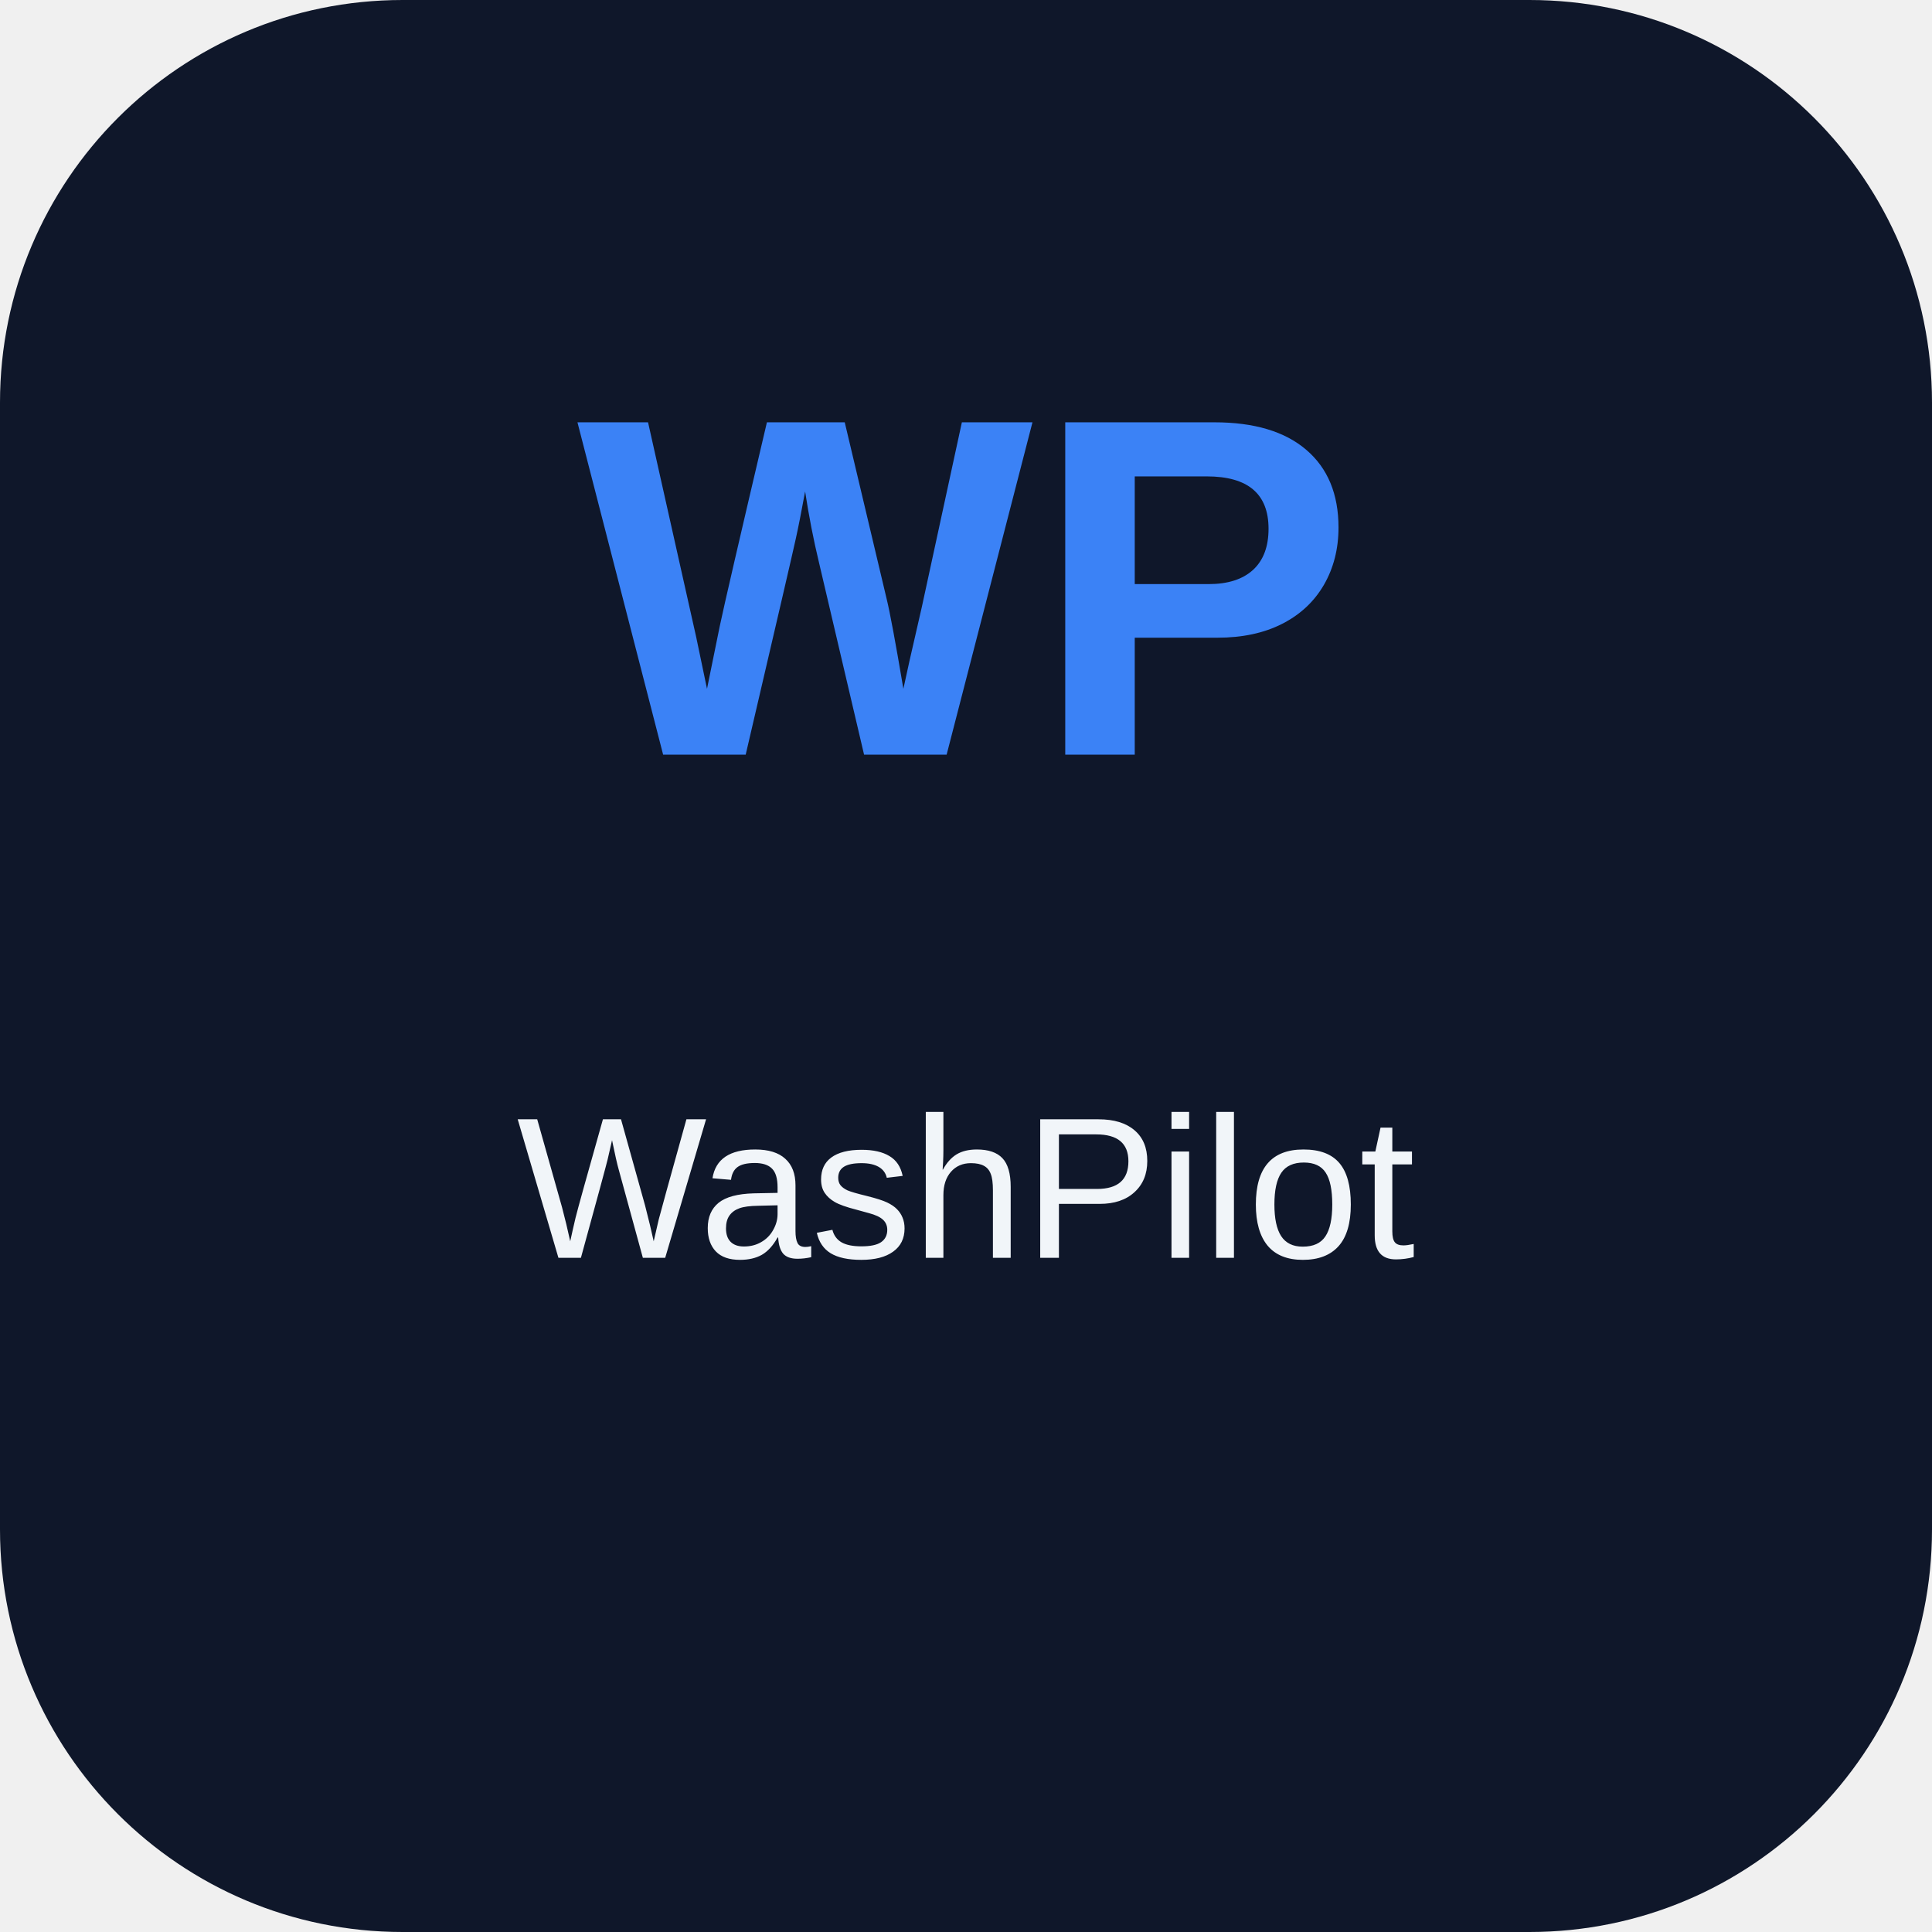
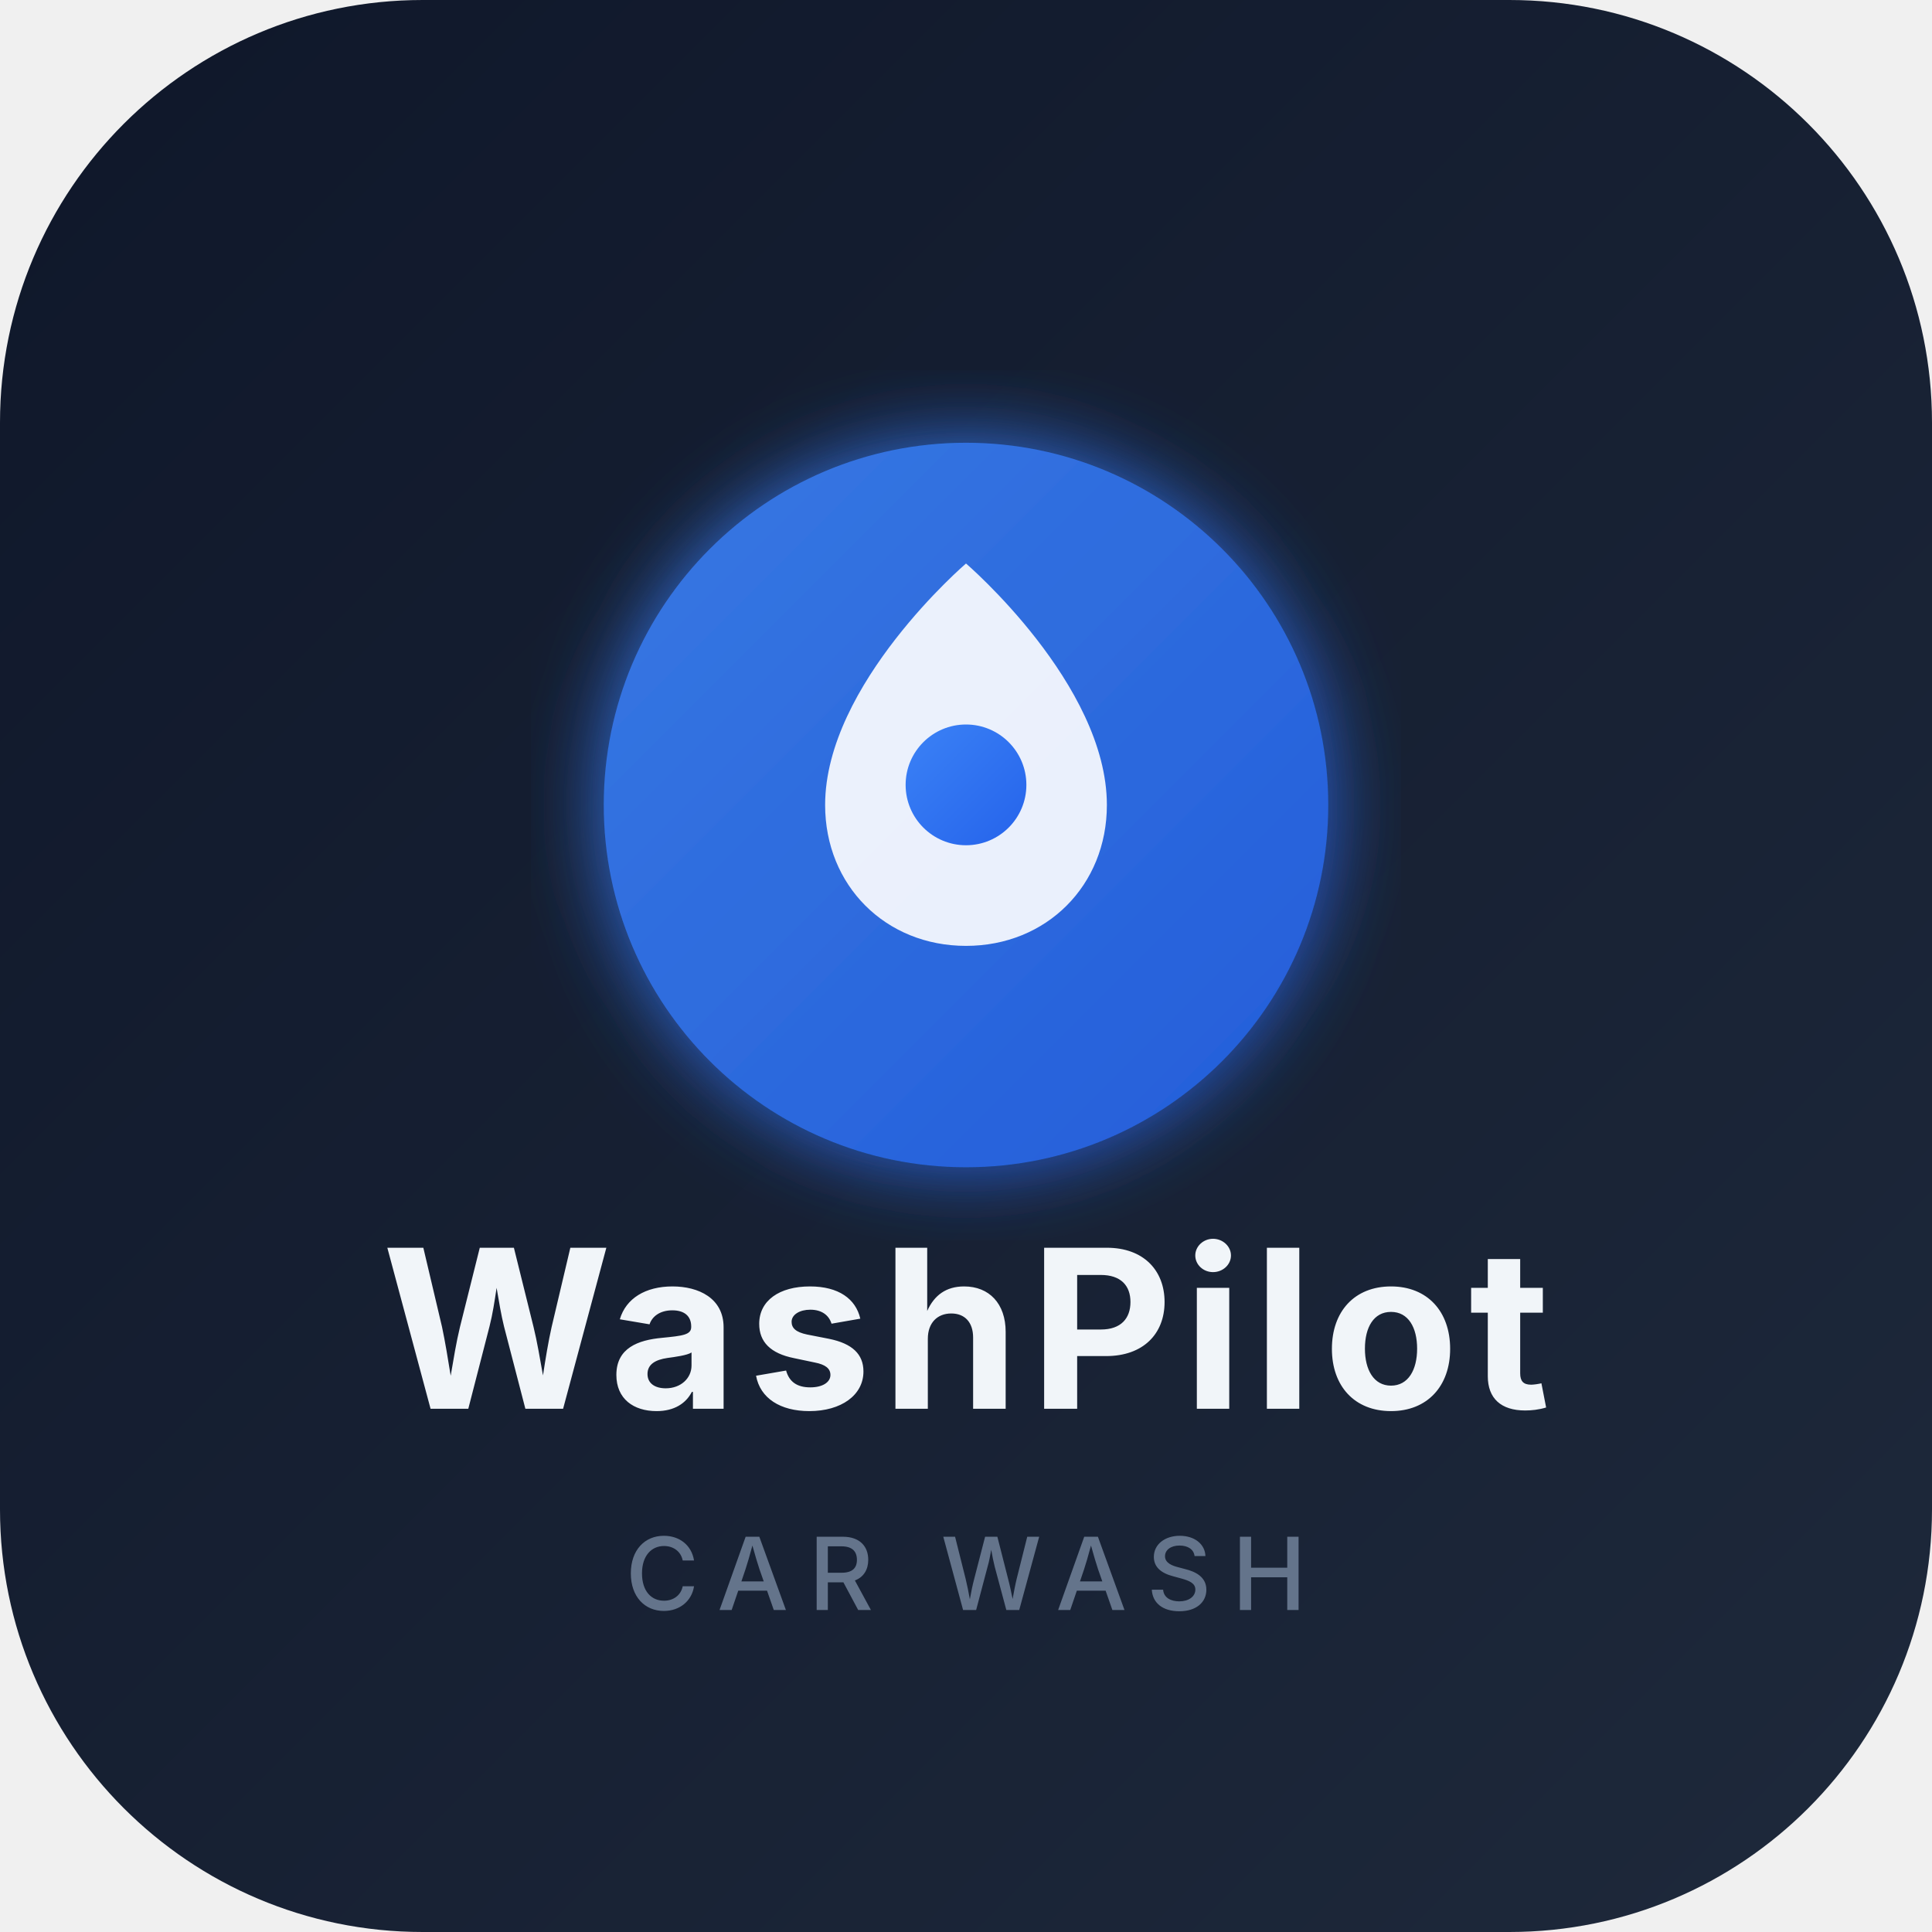
<svg xmlns="http://www.w3.org/2000/svg" width="192" height="192" viewBox="0 0 192 192">
-   <rect width="192" height="192" rx="40" fill="#0f172a" />
-   <text x="96" y="75" text-anchor="middle" font-family="Arial,sans-serif" font-size="48" font-weight="bold" fill="#3b82f6">WP</text>
-   <text x="96" y="125" text-anchor="middle" font-family="Arial,sans-serif" font-size="20" fill="#f1f5f9">WashPilot</text>
+   <defs>
+     <linearGradient id="bg" x1="0%" y1="0%" x2="100%" y2="100%">
+       <stop offset="0%" stop-color="#0f172a" />
+       <stop offset="100%" stop-color="#1e293b" />
+     </linearGradient>
+     <linearGradient id="blue" x1="0%" y1="0%" x2="100%" y2="100%">
+       <stop offset="0%" stop-color="#3b82f6" />
+       <stop offset="100%" stop-color="#2563eb" />
+     </linearGradient>
+     <filter id="glow">
+       <feGaussianBlur stdDeviation="4" result="blur" />
+       <feMerge>
+         <feMergeNode in="blur" />
+         <feMergeNode in="SourceGraphic" />
+       </feMerge>
+     </filter>
+   </defs>
+   <rect width="192" height="192" rx="42" fill="url(#bg)" />
+   <circle cx="96" cy="80" r="36" fill="url(#blue)" filter="url(#glow)" opacity="0.9" />
+   <path d="M82 80 C82 68 96 56 96 56 C96 56 110 68 110 80 C110 88 104 94 96 94 C88 94 82 88 82 80Z" fill="#fff" opacity="0.9" />
+   <circle cx="96" cy="78" r="6" fill="url(#blue)" />
+   <text x="96" y="140" text-anchor="middle" font-family="-apple-system,BlinkMacSystemFont,system-ui,sans-serif" font-size="22" font-weight="700" fill="#f1f5f9" letter-spacing="1">WashPilot</text>
+   <text x="96" y="160" text-anchor="middle" font-family="-apple-system,BlinkMacSystemFont,system-ui,sans-serif" font-size="10" font-weight="500" fill="#64748b" letter-spacing="2">CAR WASH</text>
</svg>
